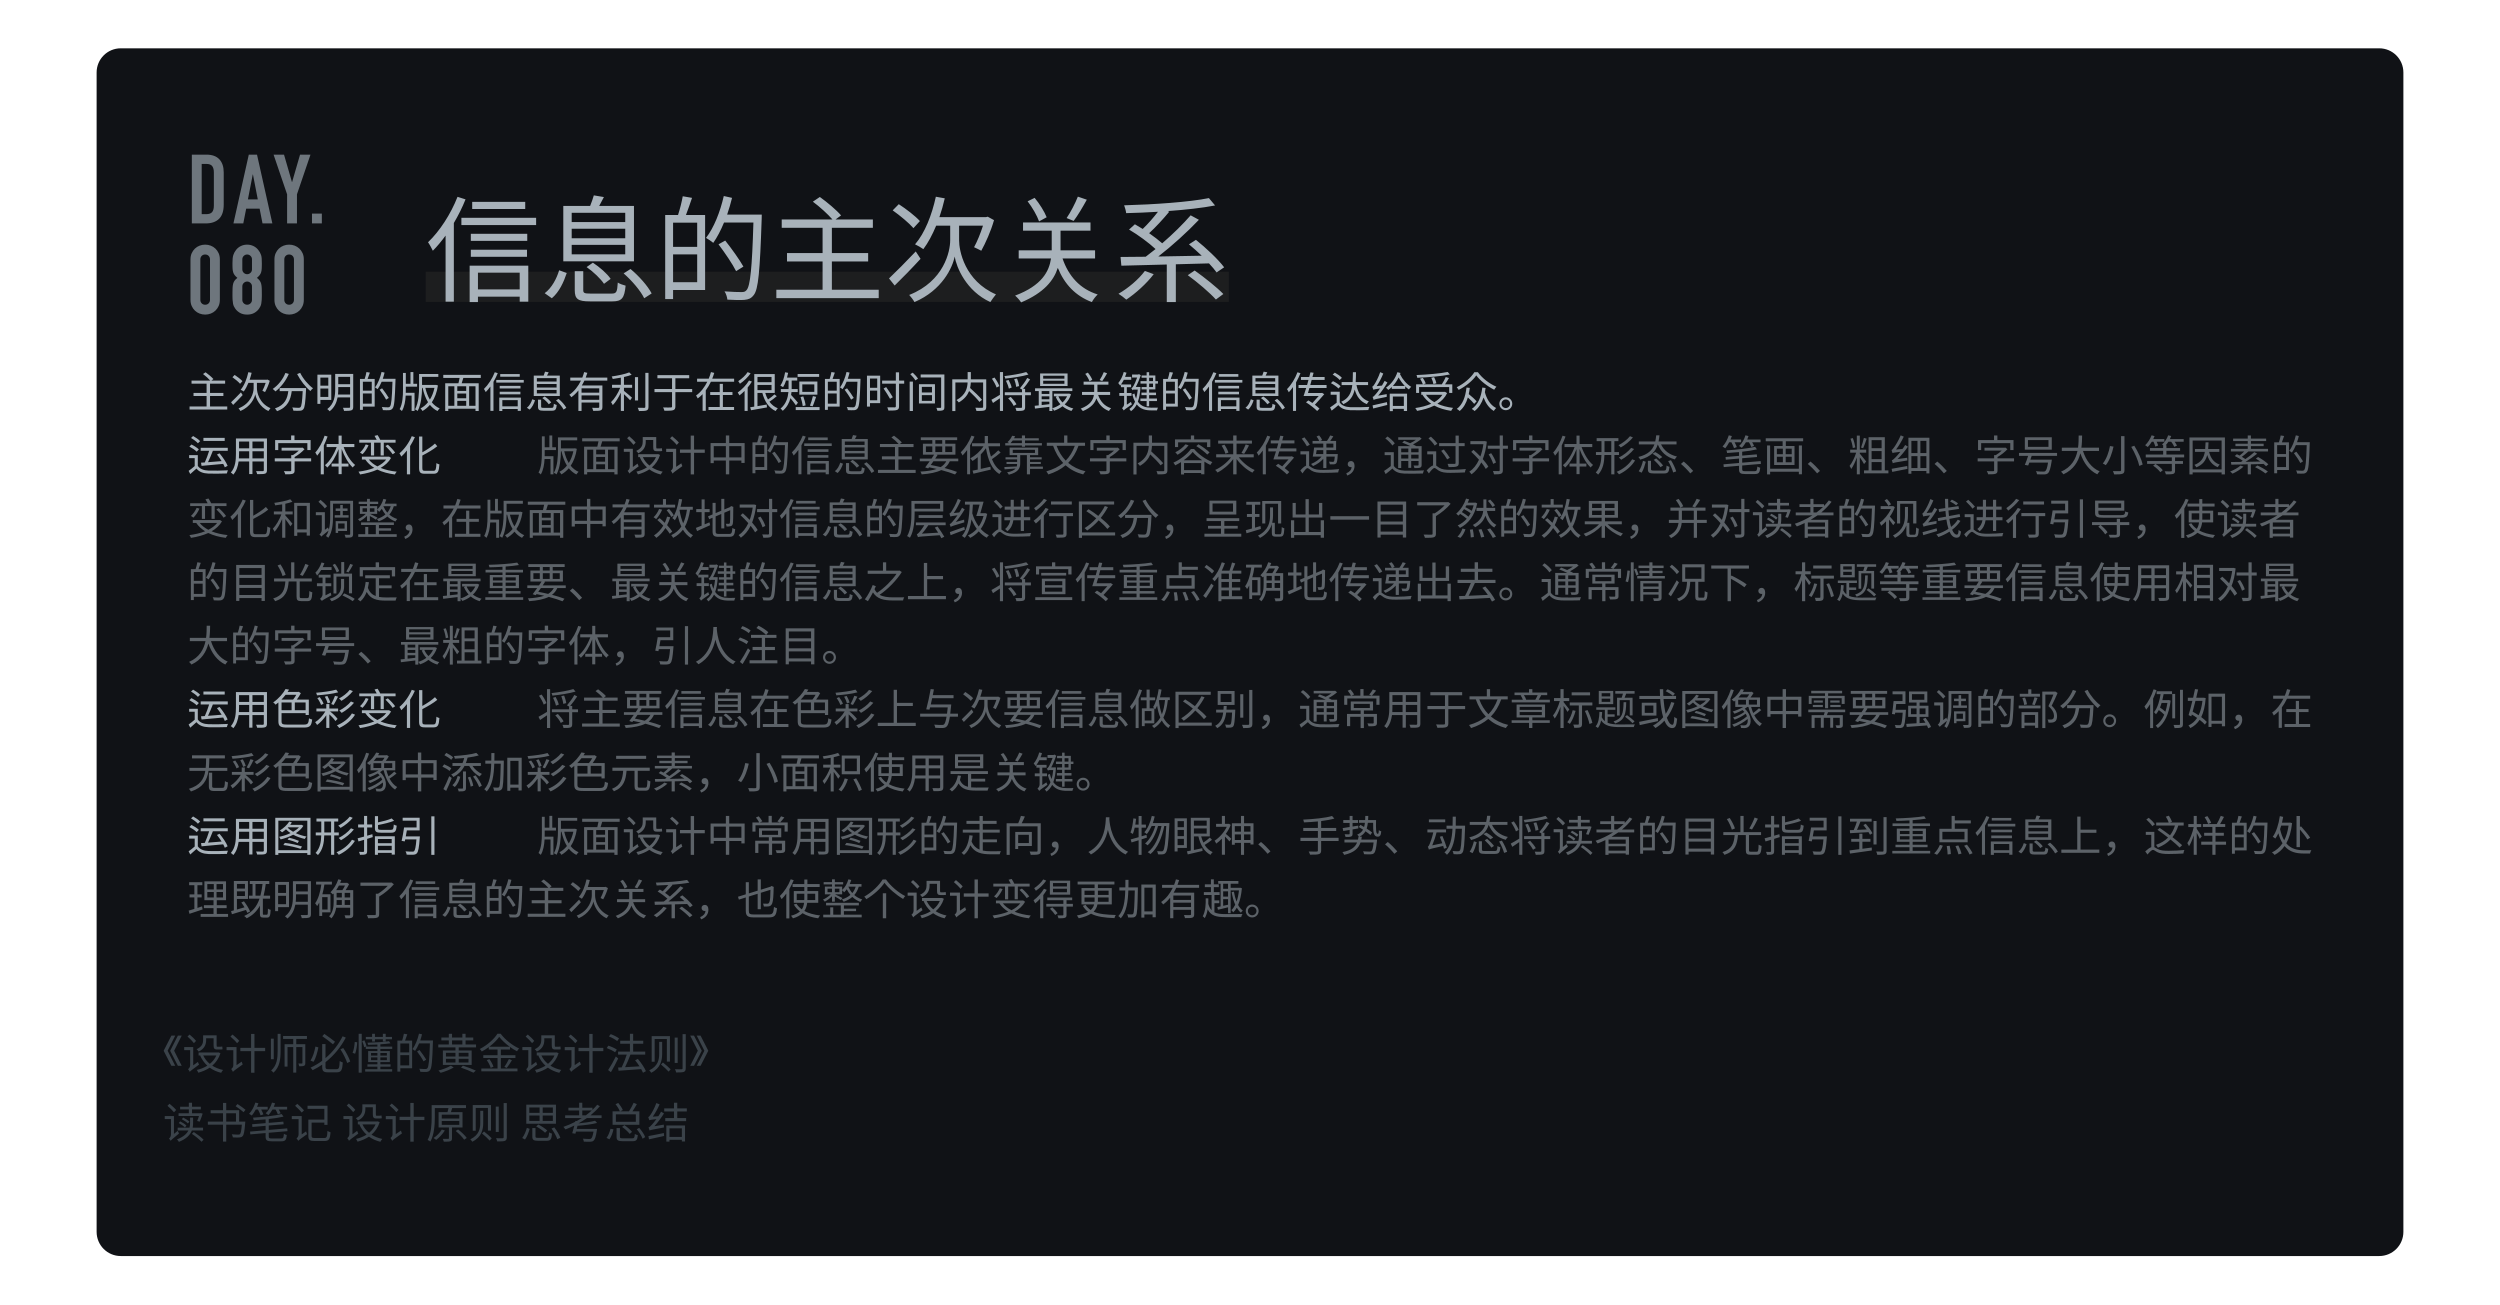
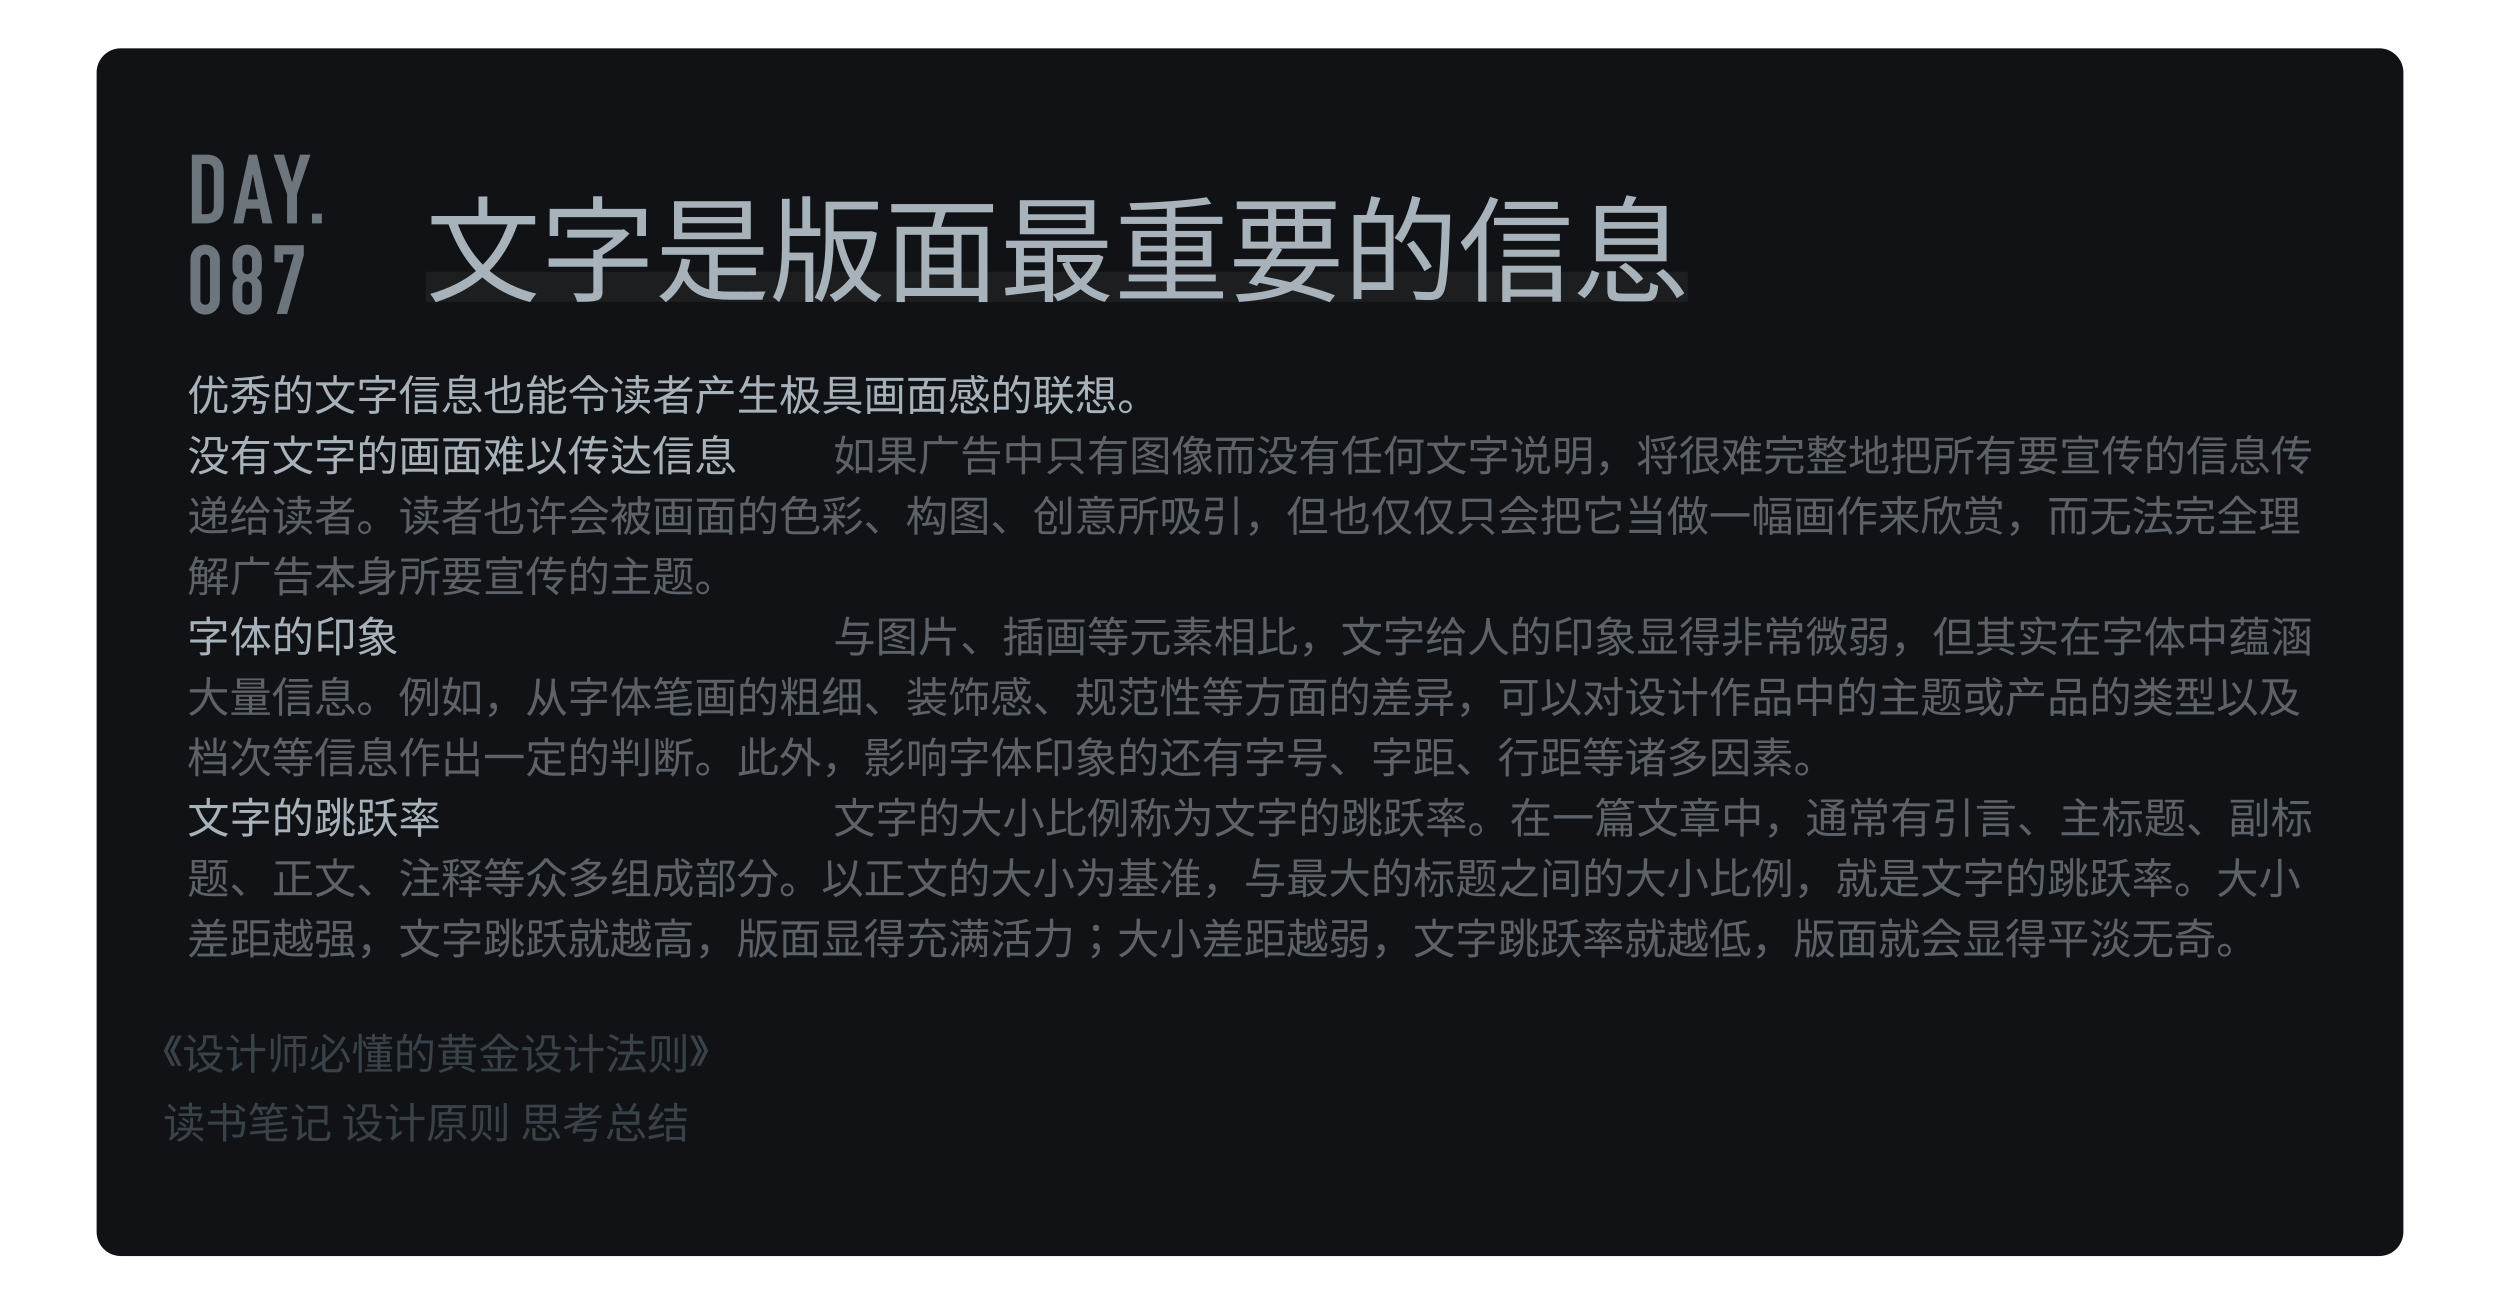
<svg xmlns="http://www.w3.org/2000/svg" width="828px" height="432px" viewBox="0 0 828 432" version="1.1">
-   <g id="80" stroke="none" stroke-width="1" fill="none" fill-rule="evenodd">
+   <g id="87" stroke="none" stroke-width="1" fill="none" fill-rule="evenodd">
    <g id="编组" transform="translate(32, 16)">
      <rect id="矩形" fill="#101216" x="0" y="0" width="764" height="400" rx="8" />
-       <path d="M31.536,58 L31.536,35.216 L36.368,35.216 C38.245,35.216 39.669,35.728 40.64,36.752 C41.611,37.776 42.096,39.227 42.096,41.104 L42.096,51.76 C42.096,53.893 41.579,55.467 40.544,56.48 C39.509,57.493 38.021,58 36.08,58 L31.536,58 Z M34.8,38.288 L34.8,54.928 L36.304,54.928 C37.221,54.928 37.872,54.699 38.256,54.24 C38.64,53.781 38.832,53.061 38.832,52.08 L38.832,41.104 C38.832,40.208 38.651,39.515 38.288,39.024 C37.925,38.533 37.264,38.288 36.304,38.288 L34.8,38.288 Z M53.376,50.032 L51.776,41.776 L51.712,41.776 L50.112,50.032 L53.376,50.032 Z M45.312,58 L50.4,35.216 L53.12,35.216 L58.208,58 L54.944,58 L53.984,53.104 L49.536,53.104 L48.576,58 L45.312,58 Z M63.088,58 L63.088,48.368 L58.608,35.216 L62.064,35.216 L64.688,44.272 L64.752,44.272 L67.376,35.216 L70.832,35.216 L66.352,48.368 L66.352,58 L63.088,58 Z M71.328,58 L71.328,54.736 L74.592,54.736 L74.592,58 L71.328,58 Z M31.088,69.92 C31.088,69.152 31.221,68.469 31.488,67.872 C31.755,67.275 32.112,66.763 32.56,66.336 C33.008,65.909 33.525,65.584 34.112,65.36 C34.699,65.136 35.312,65.024 35.952,65.024 C36.592,65.024 37.205,65.136 37.792,65.36 C38.379,65.584 38.896,65.909 39.344,66.336 C39.792,66.763 40.149,67.275 40.416,67.872 C40.683,68.469 40.816,69.152 40.816,69.92 L40.816,83.296 C40.816,84.064 40.683,84.747 40.416,85.344 C40.149,85.941 39.792,86.453 39.344,86.88 C38.896,87.307 38.379,87.632 37.792,87.856 C37.205,88.08 36.592,88.192 35.952,88.192 C35.312,88.192 34.699,88.08 34.112,87.856 C33.525,87.632 33.008,87.307 32.56,86.88 C32.112,86.453 31.755,85.941 31.488,85.344 C31.221,84.747 31.088,84.064 31.088,83.296 L31.088,69.92 Z M34.352,83.296 C34.352,83.765 34.501,84.155 34.8,84.464 C35.099,84.773 35.483,84.928 35.952,84.928 C36.421,84.928 36.805,84.773 37.104,84.464 C37.403,84.155 37.552,83.765 37.552,83.296 L37.552,69.92 C37.552,69.451 37.403,69.061 37.104,68.752 C36.805,68.443 36.421,68.288 35.952,68.288 C35.483,68.288 35.099,68.443 34.8,68.752 C34.501,69.061 34.352,69.451 34.352,69.92 L34.352,83.296 Z M49.856,65.024 C50.603,65.024 51.296,65.179 51.936,65.488 C52.576,65.797 53.109,66.229 53.536,66.784 C53.749,67.061 53.931,67.328 54.08,67.584 C54.229,67.84 54.357,68.128 54.464,68.448 C54.571,68.768 54.64,69.147 54.672,69.584 C54.704,70.021 54.72,70.549 54.72,71.168 L54.716,71.815 C54.712,72.223 54.702,72.583 54.688,72.896 C54.667,73.365 54.603,73.781 54.496,74.144 C54.389,74.507 54.224,74.832 54,75.12 C53.776,75.408 53.472,75.712 53.088,76.032 C53.472,76.331 53.776,76.629 54,76.928 C54.224,77.227 54.389,77.579 54.496,77.984 C54.603,78.389 54.667,78.885 54.688,79.472 L54.71,80.3 C54.717,80.7 54.72,81.144 54.72,81.632 L54.716,82.205 C54.71,82.658 54.695,83.048 54.672,83.376 C54.64,83.835 54.592,84.235 54.528,84.576 C54.464,84.917 54.373,85.205 54.256,85.44 C54.139,85.675 53.995,85.92 53.824,86.176 C53.461,86.731 52.949,87.205 52.288,87.6 C51.627,87.995 50.816,88.192 49.856,88.192 C48.896,88.192 48.085,87.995 47.424,87.6 C46.763,87.205 46.251,86.731 45.888,86.176 C45.717,85.92 45.573,85.675 45.456,85.44 C45.339,85.205 45.248,84.917 45.184,84.576 C45.12,84.235 45.072,83.835 45.04,83.376 L45.016,82.953 C45.003,82.651 44.996,82.308 44.993,81.926 L44.995,80.933 C44.999,80.378 45.009,79.891 45.024,79.472 C45.045,78.885 45.109,78.389 45.216,77.984 C45.323,77.579 45.488,77.227 45.712,76.928 C45.936,76.629 46.24,76.331 46.624,76.032 C46.24,75.712 45.936,75.408 45.712,75.12 C45.488,74.832 45.323,74.507 45.216,74.144 C45.109,73.781 45.045,73.365 45.024,72.896 L45.006,72.391 C44.999,72.121 44.995,71.824 44.993,71.5 L44.992,71.168 C44.992,70.549 45.013,70.021 45.056,69.584 C45.099,69.147 45.173,68.768 45.28,68.448 C45.387,68.128 45.509,67.84 45.648,67.584 C45.787,67.328 45.963,67.061 46.176,66.784 C46.603,66.229 47.136,65.797 47.776,65.488 C48.416,65.179 49.109,65.024 49.856,65.024 Z M63.76,65.024 C64.4,65.024 65.013,65.136 65.6,65.36 C66.187,65.584 66.704,65.909 67.152,66.336 C67.6,66.763 67.957,67.275 68.224,67.872 C68.491,68.469 68.624,69.152 68.624,69.92 L68.624,83.296 C68.624,84.064 68.491,84.747 68.224,85.344 C67.957,85.941 67.6,86.453 67.152,86.88 C66.704,87.307 66.187,87.632 65.6,87.856 C65.013,88.08 64.4,88.192 63.76,88.192 C63.12,88.192 62.507,88.08 61.92,87.856 C61.333,87.632 60.816,87.307 60.368,86.88 C59.92,86.453 59.563,85.941 59.296,85.344 C59.029,84.747 58.896,84.064 58.896,83.296 L58.896,69.92 C58.896,69.152 59.029,68.469 59.296,67.872 C59.563,67.275 59.92,66.763 60.368,66.336 C60.816,65.909 61.333,65.584 61.92,65.36 C62.507,65.136 63.12,65.024 63.76,65.024 Z M49.856,77.248 C49.429,77.248 49.056,77.403 48.736,77.712 C48.416,78.021 48.256,78.4 48.256,78.848 L48.256,83.328 C48.256,83.776 48.416,84.155 48.736,84.464 C49.056,84.773 49.429,84.928 49.856,84.928 C50.283,84.928 50.656,84.773 50.976,84.464 C51.296,84.155 51.456,83.776 51.456,83.328 L51.456,78.848 C51.456,78.4 51.296,78.021 50.976,77.712 C50.656,77.403 50.283,77.248 49.856,77.248 Z M63.76,68.288 C63.291,68.288 62.907,68.443 62.608,68.752 C62.309,69.061 62.16,69.451 62.16,69.92 L62.16,69.92 L62.16,83.296 C62.16,83.765 62.309,84.155 62.608,84.464 C62.907,84.773 63.291,84.928 63.76,84.928 C64.229,84.928 64.613,84.773 64.912,84.464 C65.211,84.155 65.36,83.765 65.36,83.296 L65.36,83.296 L65.36,69.92 C65.36,69.451 65.211,69.061 64.912,68.752 C64.613,68.443 64.229,68.288 63.76,68.288 Z M49.856,68.288 C49.429,68.288 49.056,68.443 48.736,68.752 C48.416,69.061 48.256,69.44 48.256,69.888 L48.256,73.216 C48.256,73.664 48.416,74.043 48.736,74.352 C49.056,74.661 49.429,74.816 49.856,74.816 C50.283,74.816 50.656,74.661 50.976,74.352 C51.296,74.043 51.456,73.664 51.456,73.216 L51.456,69.888 C51.456,69.44 51.296,69.061 50.976,68.752 C50.656,68.443 50.283,68.288 49.856,68.288 Z" id="DAY.080" fill="#6E767D" fill-rule="nonzero" />
+       <path d="M31.536,58 L31.536,35.216 L36.368,35.216 C38.245,35.216 39.669,35.728 40.64,36.752 C41.611,37.776 42.096,39.227 42.096,41.104 L42.096,51.76 C42.096,53.893 41.579,55.467 40.544,56.48 C39.509,57.493 38.021,58 36.08,58 L31.536,58 Z M34.8,38.288 L34.8,54.928 L36.304,54.928 C37.221,54.928 37.872,54.699 38.256,54.24 C38.64,53.781 38.832,53.061 38.832,52.08 L38.832,41.104 C38.832,40.208 38.651,39.515 38.288,39.024 C37.925,38.533 37.264,38.288 36.304,38.288 L34.8,38.288 Z M53.376,50.032 L51.776,41.776 L51.712,41.776 L50.112,50.032 L53.376,50.032 Z M45.312,58 L50.4,35.216 L53.12,35.216 L58.208,58 L54.944,58 L53.984,53.104 L49.536,53.104 L48.576,58 L45.312,58 Z M63.088,58 L63.088,48.368 L58.608,35.216 L62.064,35.216 L64.688,44.272 L64.752,44.272 L67.376,35.216 L70.832,35.216 L66.352,48.368 L66.352,58 L63.088,58 Z M71.328,58 L71.328,54.736 L74.592,54.736 L74.592,58 L71.328,58 Z M31.088,69.92 C31.088,69.152 31.221,68.469 31.488,67.872 C31.755,67.275 32.112,66.763 32.56,66.336 C33.008,65.909 33.525,65.584 34.112,65.36 C34.699,65.136 35.312,65.024 35.952,65.024 C36.592,65.024 37.205,65.136 37.792,65.36 C38.379,65.584 38.896,65.909 39.344,66.336 C39.792,66.763 40.149,67.275 40.416,67.872 C40.683,68.469 40.816,69.152 40.816,69.92 L40.816,83.296 C40.816,84.064 40.683,84.747 40.416,85.344 C40.149,85.941 39.792,86.453 39.344,86.88 C38.896,87.307 38.379,87.632 37.792,87.856 C37.205,88.08 36.592,88.192 35.952,88.192 C35.312,88.192 34.699,88.08 34.112,87.856 C33.525,87.632 33.008,87.307 32.56,86.88 C32.112,86.453 31.755,85.941 31.488,85.344 C31.221,84.747 31.088,84.064 31.088,83.296 L31.088,69.92 Z M34.352,83.296 C34.352,83.765 34.501,84.155 34.8,84.464 C35.099,84.773 35.483,84.928 35.952,84.928 C36.421,84.928 36.805,84.773 37.104,84.464 C37.403,84.155 37.552,83.765 37.552,83.296 L37.552,69.92 C37.552,69.451 37.403,69.061 37.104,68.752 C36.805,68.443 36.421,68.288 35.952,68.288 C35.483,68.288 35.099,68.443 34.8,68.752 C34.501,69.061 34.352,69.451 34.352,69.92 L34.352,83.296 Z M51.456,69.888 C51.456,69.44 51.296,69.061 50.976,68.752 C50.656,68.443 50.283,68.288 49.856,68.288 C49.429,68.288 49.056,68.443 48.736,68.752 C48.416,69.061 48.256,69.44 48.256,69.888 L48.256,73.216 C48.256,73.664 48.416,74.043 48.736,74.352 C49.056,74.661 49.429,74.816 49.856,74.816 C50.283,74.816 50.656,74.661 50.976,74.352 C51.296,74.043 51.456,73.664 51.456,73.216 L51.456,69.888 Z M44.993,71.5 L44.992,71.168 C44.992,70.549 45.013,70.021 45.056,69.584 C45.099,69.147 45.173,68.768 45.28,68.448 C45.387,68.128 45.509,67.84 45.648,67.584 C45.787,67.328 45.963,67.061 46.176,66.784 C46.603,66.229 47.136,65.797 47.776,65.488 C48.416,65.179 49.109,65.024 49.856,65.024 C50.603,65.024 51.296,65.179 51.936,65.488 C52.576,65.797 53.109,66.229 53.536,66.784 C53.749,67.061 53.931,67.328 54.08,67.584 C54.229,67.84 54.357,68.128 54.464,68.448 C54.571,68.768 54.64,69.147 54.672,69.584 C54.704,70.021 54.72,70.549 54.72,71.168 L54.716,71.815 C54.712,72.223 54.702,72.583 54.688,72.896 C54.667,73.365 54.603,73.781 54.496,74.144 C54.389,74.507 54.224,74.832 54,75.12 C53.776,75.408 53.472,75.712 53.088,76.032 C53.472,76.331 53.776,76.629 54,76.928 C54.224,77.227 54.389,77.579 54.496,77.984 C54.603,78.389 54.667,78.885 54.688,79.472 L54.71,80.3 C54.717,80.7 54.72,81.144 54.72,81.632 L54.716,82.205 C54.71,82.658 54.695,83.048 54.672,83.376 C54.64,83.835 54.592,84.235 54.528,84.576 C54.464,84.917 54.373,85.205 54.256,85.44 C54.139,85.675 53.995,85.92 53.824,86.176 C53.461,86.731 52.949,87.205 52.288,87.6 C51.627,87.995 50.816,88.192 49.856,88.192 C48.896,88.192 48.085,87.995 47.424,87.6 C46.763,87.205 46.251,86.731 45.888,86.176 C45.717,85.92 45.573,85.675 45.456,85.44 C45.339,85.205 45.248,84.917 45.184,84.576 C45.12,84.235 45.072,83.835 45.04,83.376 L45.016,82.953 C45.003,82.651 44.996,82.308 44.993,81.926 L44.995,80.933 C44.999,80.378 45.009,79.891 45.024,79.472 C45.045,78.885 45.109,78.389 45.216,77.984 C45.323,77.579 45.488,77.227 45.712,76.928 C45.936,76.629 46.24,76.331 46.624,76.032 C46.24,75.712 45.936,75.408 45.712,75.12 C45.488,74.832 45.323,74.507 45.216,74.144 C45.109,73.781 45.045,73.365 45.024,72.896 L45.006,72.391 C44.999,72.121 44.995,71.824 44.993,71.5 L44.993,71.5 Z M51.456,78.848 C51.456,78.4 51.296,78.021 50.976,77.712 C50.656,77.403 50.283,77.248 49.856,77.248 C49.429,77.248 49.056,77.403 48.736,77.712 C48.416,78.021 48.256,78.4 48.256,78.848 L48.256,83.328 C48.256,83.776 48.416,84.155 48.736,84.464 C49.056,84.773 49.429,84.928 49.856,84.928 C50.283,84.928 50.656,84.773 50.976,84.464 C51.296,84.155 51.456,83.776 51.456,83.328 L51.456,78.848 Z M59.632,88 L65.36,68.288 L61.776,68.288 L61.776,70.912 L58.896,70.912 L58.896,65.216 L68.624,65.216 L68.624,68.48 L63.088,88 L59.632,88 Z" id="DAY.087" fill="#6E767D" fill-rule="nonzero" />
    </g>
-     <rect id="矩形" fill="#1D1E1F" x="141" y="90" width="266" height="10" />
-     <text id="信息的主次关系" font-family="PingFangSC-Semibold, PingFang SC" font-size="38" font-weight="500" line-spacing="38" fill="#A8B2BA">
-       <tspan x="141" y="97">信息的主次关系</tspan>
+     <rect id="矩形" fill="#1D1E1F" x="141" y="90" width="418" height="10" />
+     <text id="文字是版面最重要的信息" font-family="PingFangSC-Semibold, PingFang SC" font-size="38" font-weight="500" line-spacing="38" fill="#A8B2BA">
+       <tspan x="141" y="97">文字是版面最重要的信息</tspan>
    </text>
-     <text id="主次分明的版面信息有利于在很短的时间内将" font-family="PingFangSC-Regular, PingFang SC" font-size="14" font-weight="normal" line-spacing="21" fill="#A8B2BA">
-       <tspan x="62" y="135">主次分明的版面信息有利于在很短的时间内将最关键的信息传达给受众。</tspan>
-       <tspan x="62" y="156">运用字体变化    </tspan>
-       <tspan x="178" y="156" fill-opacity="0.5">版面设计中的信息主要依靠文字内容来传递，通过对字体形态、笔画、粗细、字号大小等因素的</tspan>
-       <tspan x="62" y="177" fill-opacity="0.5">变化和调整，在版面中有效地对信息的层级进行区分，呈现出一目了然的效果，并对读者的视线进行引导，使读者</tspan>
-       <tspan x="62" y="198" fill-opacity="0.5">的目光锁定在最重要、最关键的信息之上，将宣传重点准确地传递出去。通常情况下，标题等重要信息使用相对最</tspan>
-       <tspan x="62" y="219" fill-opacity="0.5">大的字号、最粗的字体，引人注目。</tspan>
-       <tspan x="62" y="240">运用色彩变化    </tspan>
-       <tspan x="178" y="240" fill-opacity="0.5">将主要信息在色彩上与次要信息做区别，通常用于文章标题或图像中需要强调的部分。例如，在</tspan>
-       <tspan x="62" y="261" fill-opacity="0.5">无彩色图像中添加彩色元素，小面积使用是关键。</tspan>
-       <tspan x="62" y="282">运用图形指引    </tspan>
-       <tspan x="178" y="282" fill-opacity="0.5">版面设计中常用图形的走向，人物眼神、手势、动态将读者的目光指引到重点信息上，这样的处</tspan>
-       <tspan x="62" y="303" fill-opacity="0.5">理既明确了信息的主次关系，也使整个设计变得更加有趣。</tspan>
+     <text id="优秀的文字信息也能令读者产生极具画面感的" font-family="PingFangSC-Regular, PingFang SC" font-size="14" font-weight="normal" line-spacing="20" fill="#A8B2BA">
+       <tspan x="62" y="136">优秀的文字信息也能令读者产生极具画面感的联想。</tspan>
+       <tspan x="62" y="156" font-family="PingFangSC-Semibold, PingFang SC" font-weight="500">没有文字的画面难以传达信息</tspan>
+       <tspan x="244" y="156">    </tspan>
+       <tspan x="276" y="156" fill-opacity="0.5">如果广告中只有图像而没有任何文字说明，将很难完整地把所有要宣传的信息传</tspan>
+       <tspan x="62" y="176" fill-opacity="0.5">递给读者。读者也许会被画面的色彩、构图、创意所吸引，但也仅仅只会把它当做一幅画作来欣赏，而无法完全理</tspan>
+       <tspan x="62" y="196" fill-opacity="0.5">解广告本身所要宣传的主题。</tspan>
+       <tspan x="244" y="196" />
+       <tspan x="62" y="216" font-family="PingFangSC-Semibold, PingFang SC" font-weight="500">字体的印象</tspan>
+       <tspan x="132" y="216">                            </tspan>
+       <tspan x="276" y="216" fill-opacity="0.5">与图片、插画等元素相比，文字给人的印象显得非常微弱，但其实在字体中蕴涵</tspan>
+       <tspan x="62" y="236" fill-opacity="0.5">大量信息。例如，从字体笔画的粗细、装饰感、规范性等方面的差异，可以对设计作品中的主题或产品的类型以及</tspan>
+       <tspan x="62" y="256" fill-opacity="0.5">档次等信息作出一定的判断。此外，影响字体印象的还有字号、字距、行距等诸多因素。</tspan>
+       <tspan x="62" y="276" font-family="PingFangSC-Semibold, PingFang SC" font-weight="500">文字的跳跃率</tspan>
+       <tspan x="146" y="276">                      </tspan>
+       <tspan x="276" y="276" fill-opacity="0.5">文字的大小比例称为文字的跳跃率。在一篇文章中，通常有引言、主标题、副标</tspan>
+       <tspan x="62" y="296" fill-opacity="0.5">题、正文、注释等众多组成部分。以正文的大小为基准，与最大的标题之间的大小比例，就是文字的跳跃率。大小</tspan>
+       <tspan x="62" y="316" fill-opacity="0.5">差距越强，文字跳跃就越高，版面显得充满活力；大小差距越弱，文字跳跃率就越低，版面就会显得平淡无奇。</tspan>
    </text>
    <text id="《设计师必懂的黄金设计法则》-读书笔记" font-family="PingFangSC-Regular, PingFang SC" font-size="14" font-weight="normal" line-spacing="24" fill="#3A4249">
      <tspan x="54" y="353">《设计师必懂的黄金设计法则》     </tspan>
      <tspan x="54" y="377">  读书笔记 设计原则 思考总结</tspan>
    </text>
  </g>
</svg>
